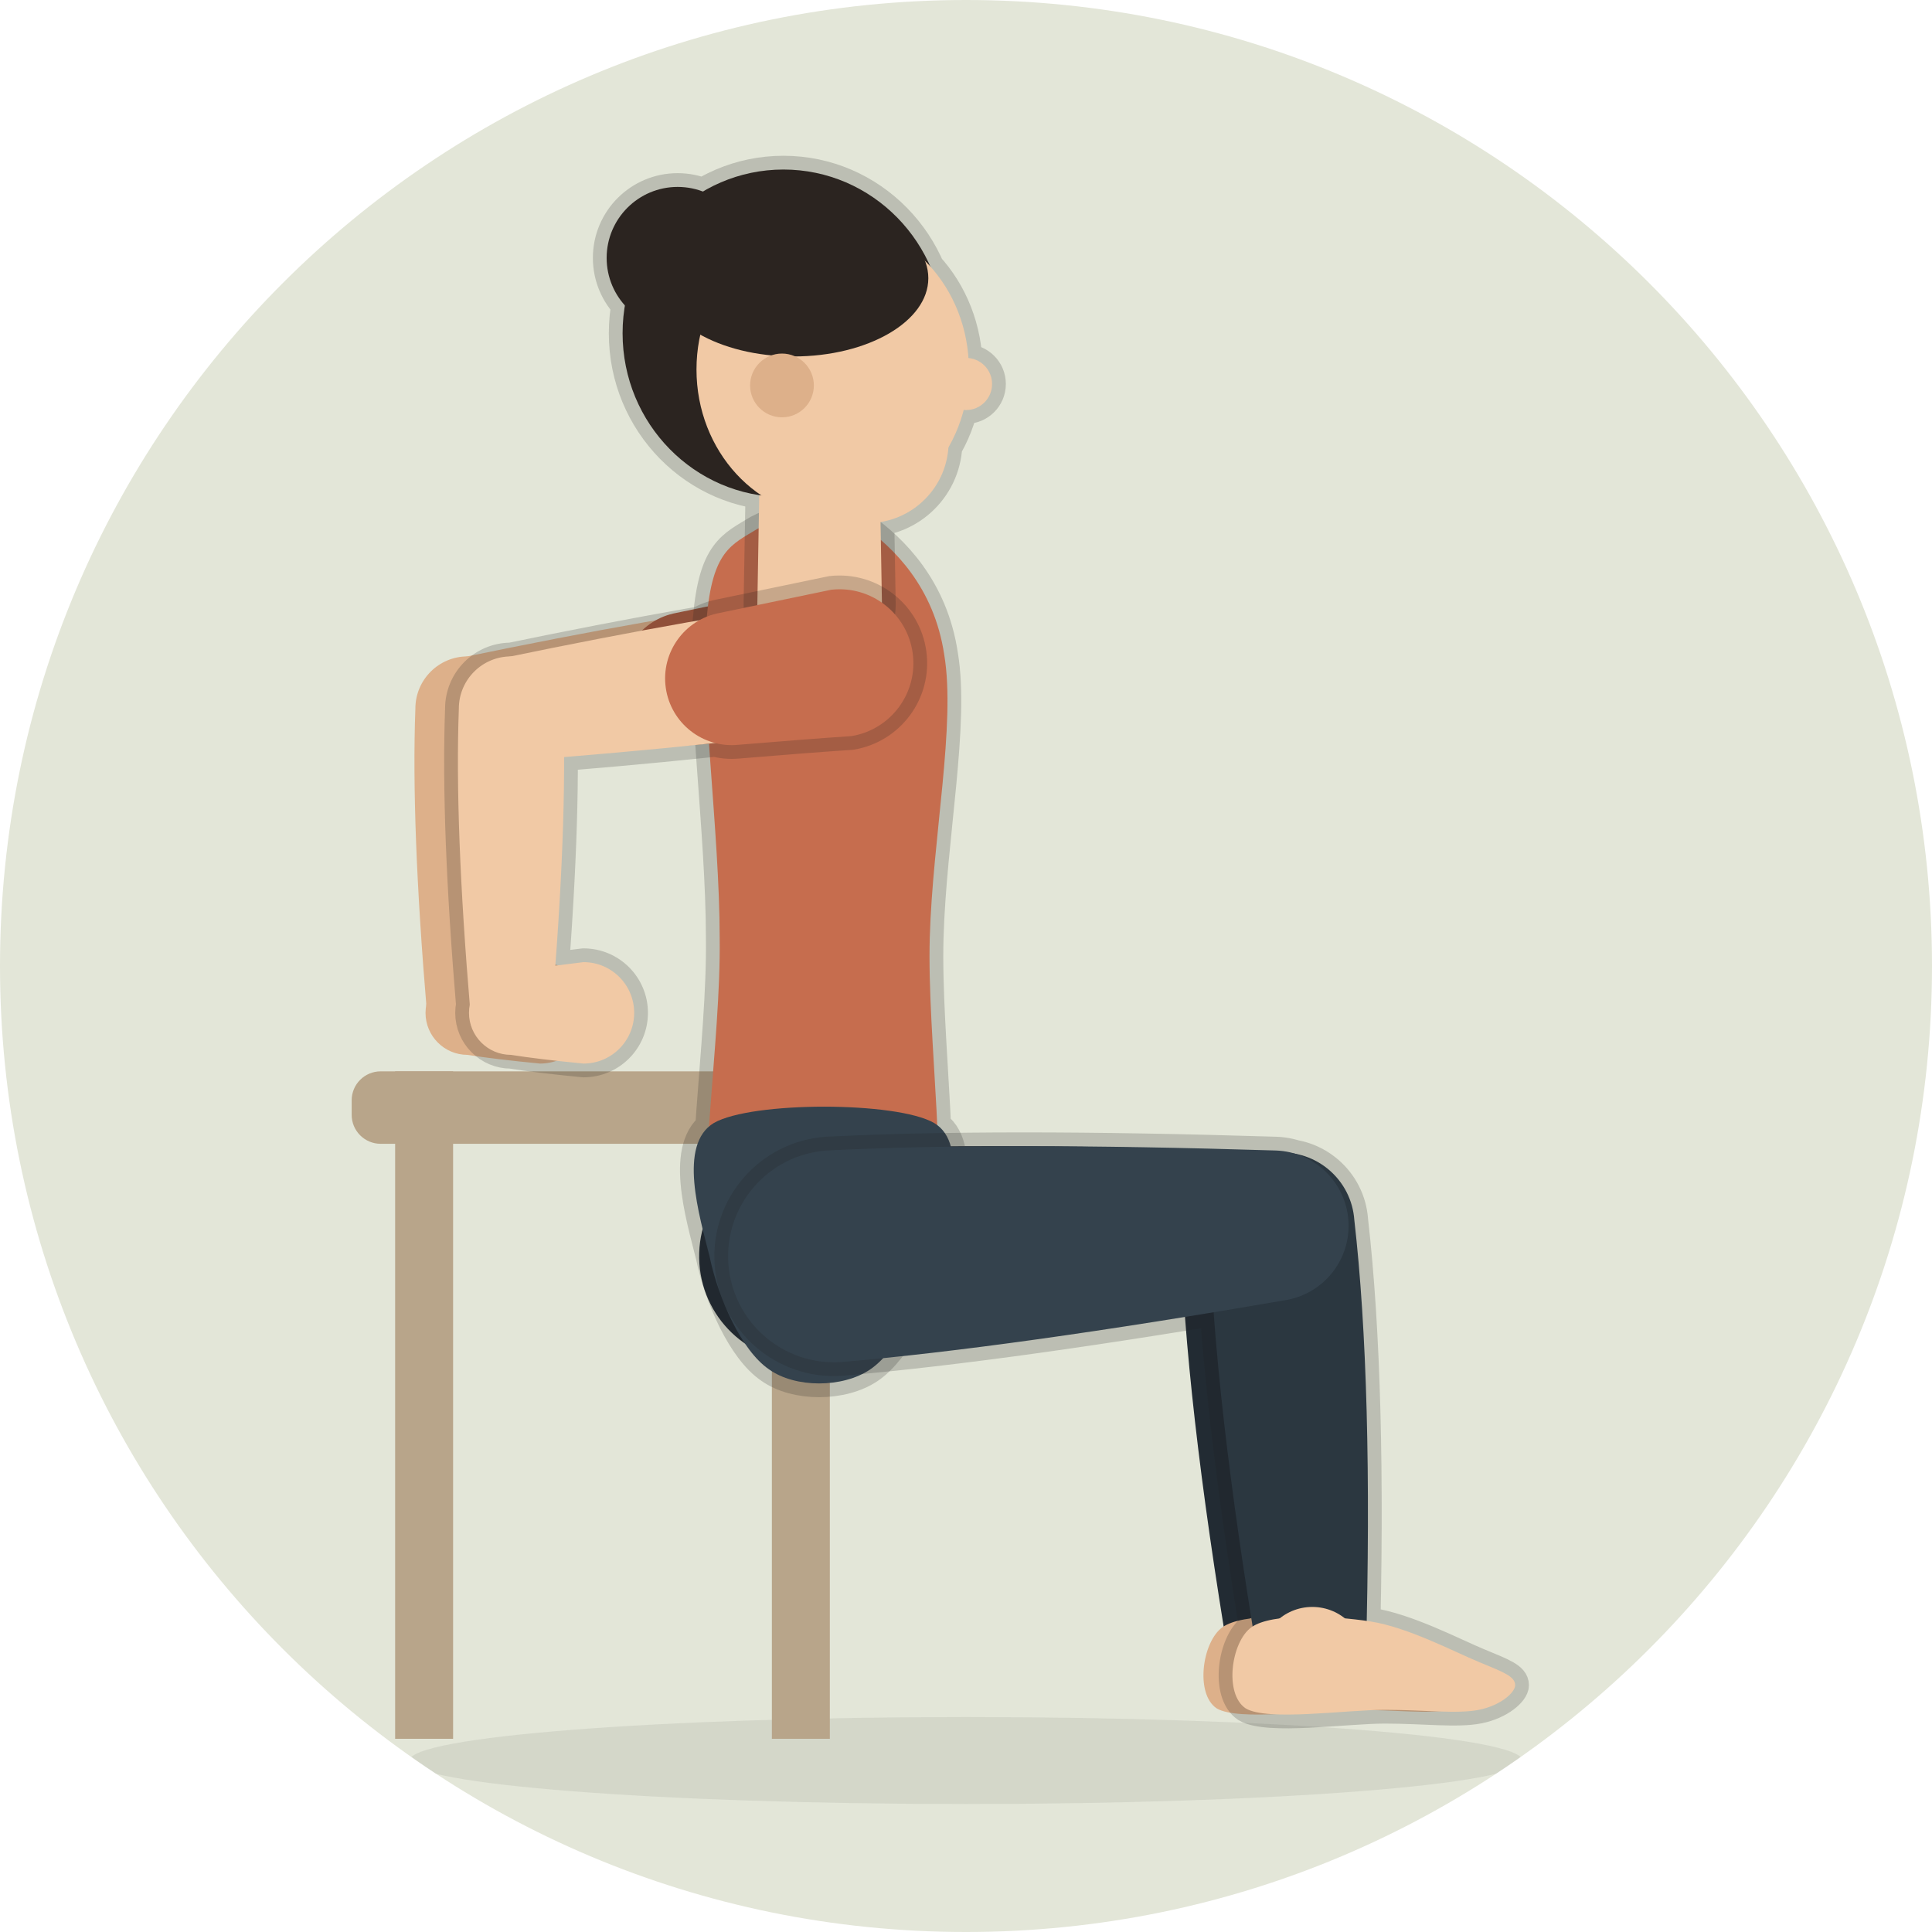
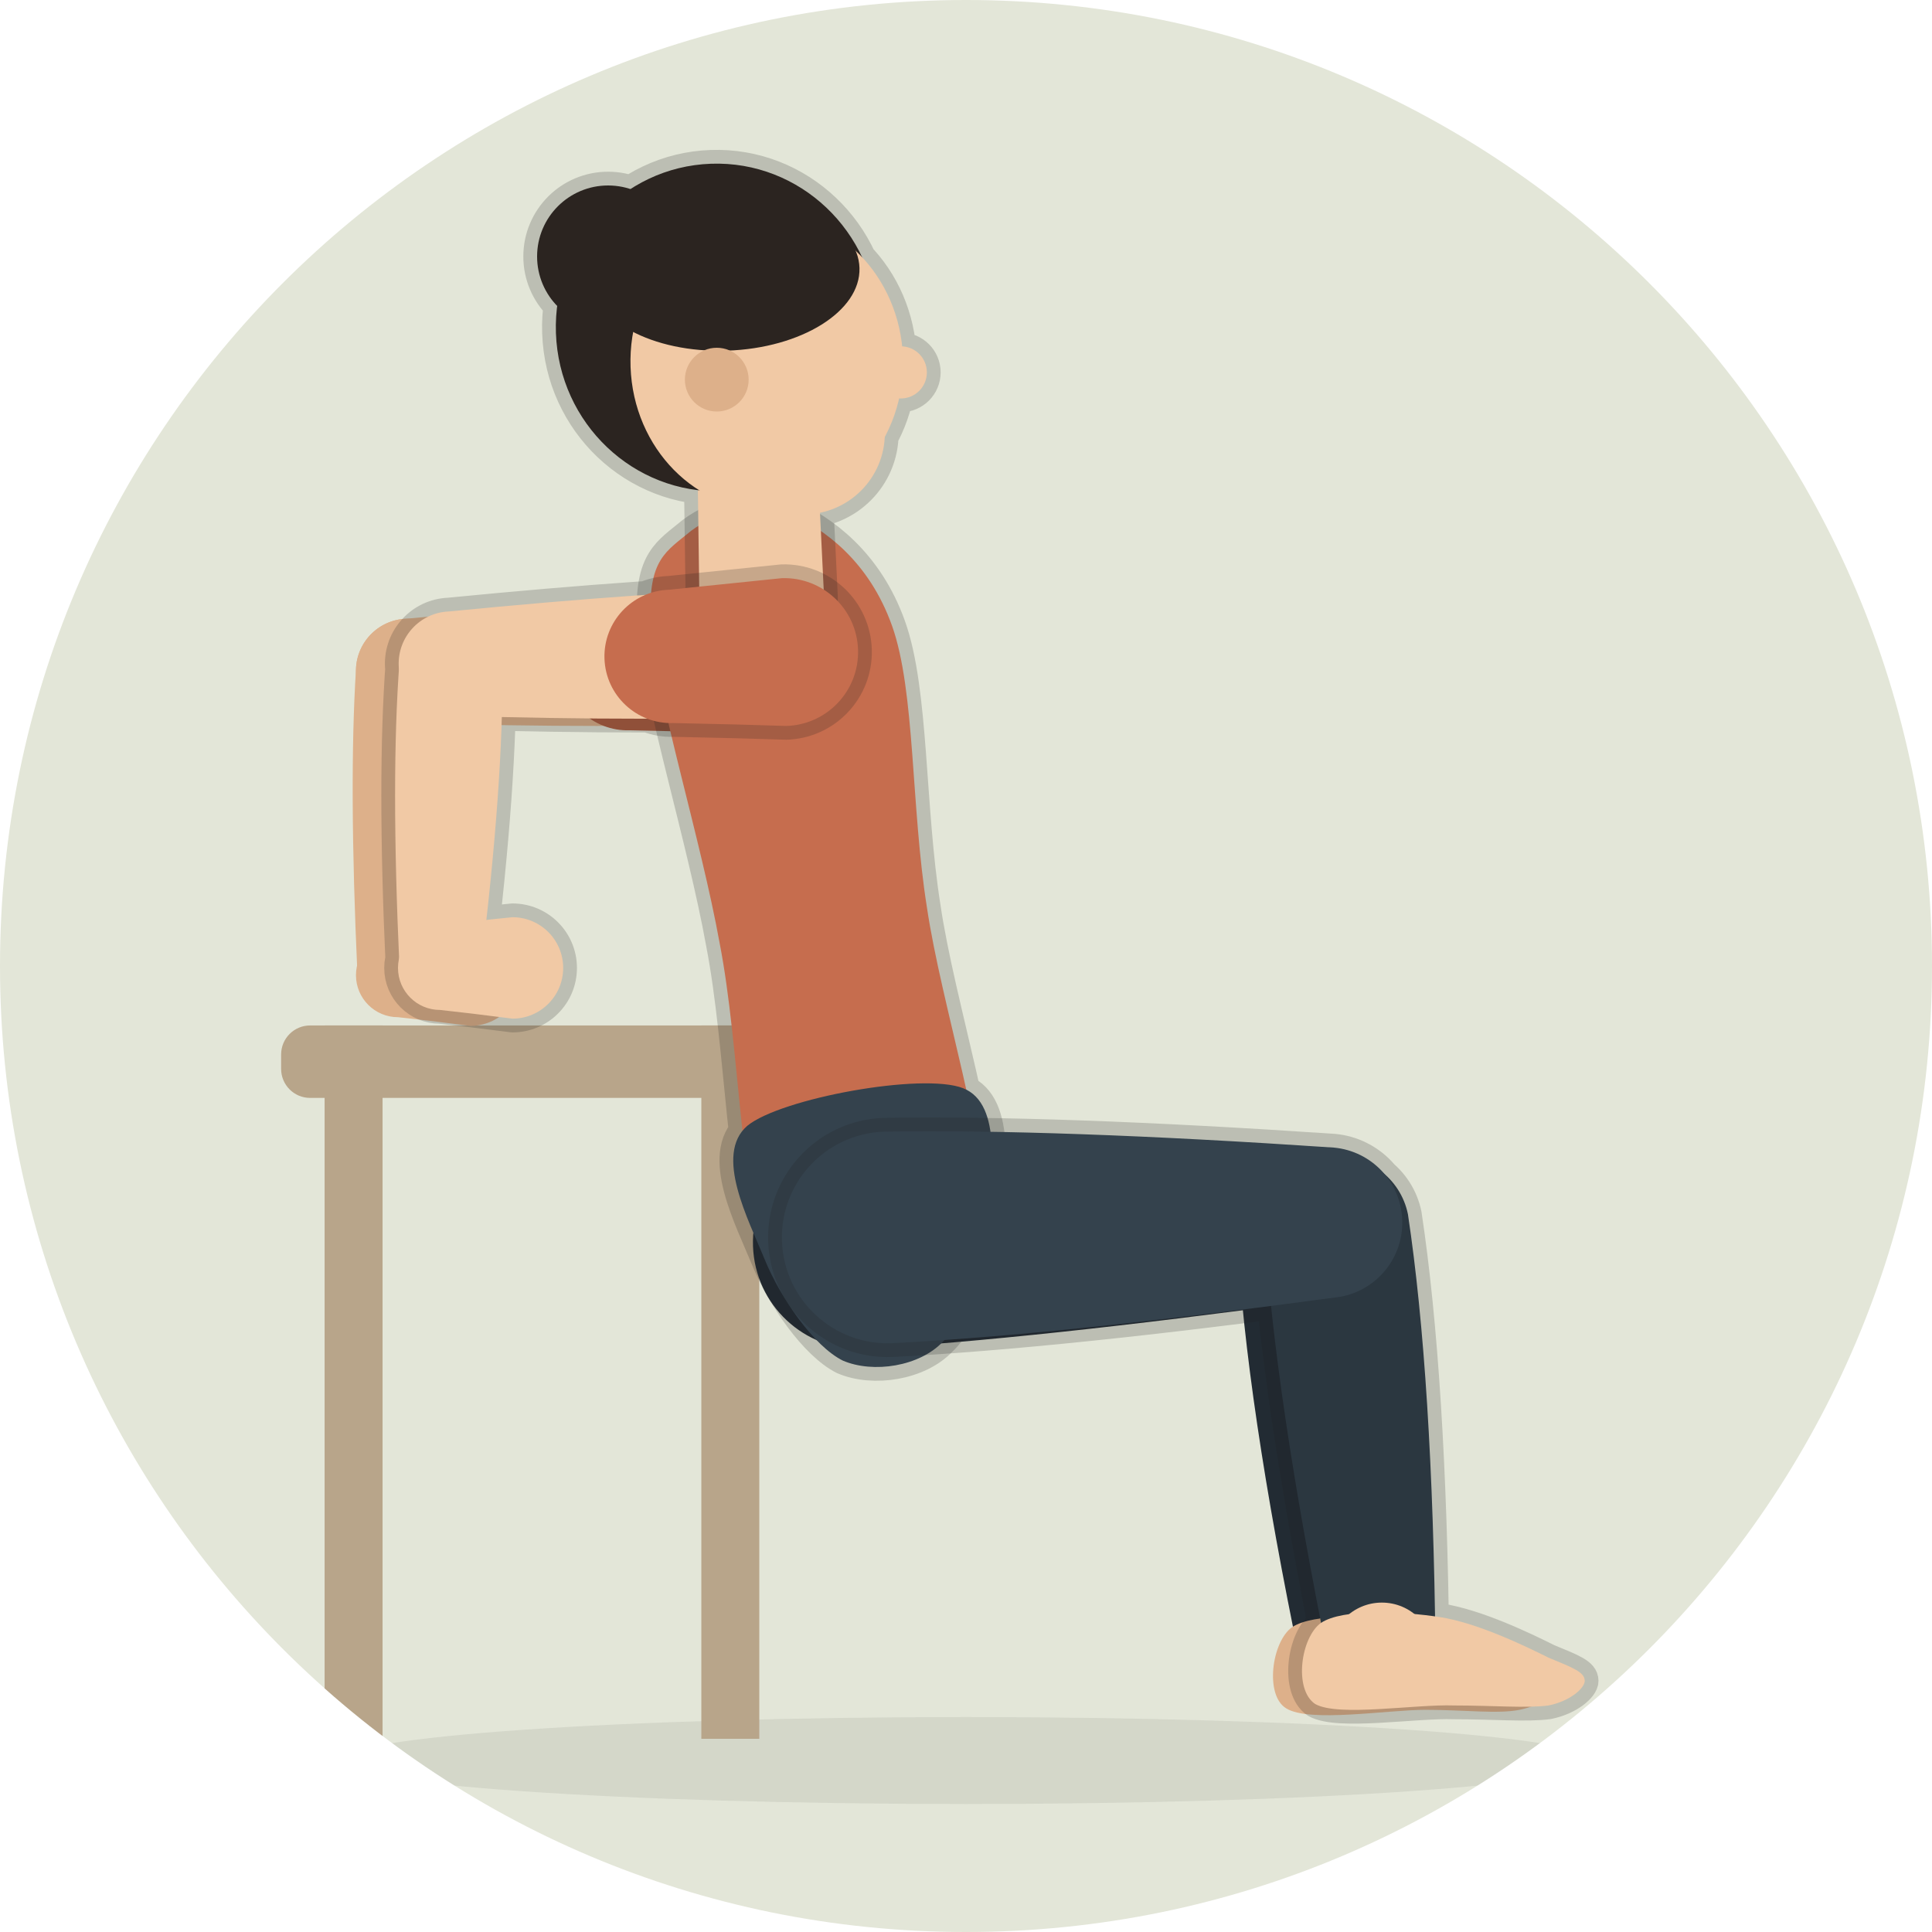
<svg xmlns="http://www.w3.org/2000/svg" viewBox="0 0 200 200" width="400" height="400" role="img" aria-label="Figure in profile supported on hands on a chair seat behind, hips off the seat, elbows bent and knees bent.">
  <circle cx="100" cy="100" r="100" fill="#E3E6D8" />
  <clipPath id="c1x26dha">
    <circle cx="100" cy="100" r="100" />
  </clipPath>
  <g clip-path="url(#c1x26dha)">
    <g transform="translate(100.0 180.0) scale(1.500)">
-       <ellipse cx="0" cy="1.5" rx="38.397" ry="3" fill="#20211F" opacity="0.08" />
+       <ellipse cx="0" cy="1.5" rx="43.219" ry="3" fill="#20211F" opacity="0.08" />
      <g fill="#B8A58A">
-         <rect x="-42.397" y="-46.063" width="36" height="5" rx="2" />
-         <rect x="-39.397" y="-46.063" width="4" height="46.063" />
-         <rect x="-13.397" y="-46.063" width="4" height="46.063" />
+         <rect x="-47.265" y="-49.23" width="36" height="5" rx="2" />
+         <rect x="-44.265" y="-49.23" width="4" height="49.23" />
+         <rect x="-18.265" y="-49.23" width="4" height="49.23" />
      </g>
      <g>
-         <path d="M-12.2 -78.6Q-20.9 -77.5 -34.9 -74.6A3.6 3.6 0 0 0 -33.9 -67.5Q-19.6 -68.6 -11.0 -69.9A4.4 4.4 0 0 0 -12.2 -78.6Z" fill="#DDB08A" />
-         <path d="M-12.3 -79.3Q-15.2 -78.7 -20.0 -77.7A4.6 4.6 0 0 0 -18.7 -68.6Q-13.9 -69.0 -10.9 -69.2A5.1 5.1 0 0 0 -12.3 -79.3Z" fill="#AD5C40" />
-         <path d="M-38.0 -71.1Q-38.3 -63.1 -37.2 -50.1A2.8 2.8 0 0 0 -31.6 -50.1Q-30.5 -63.1 -30.8 -71.1A3.6 3.6 0 0 0 -38.0 -71.1Z" fill="#DDB08A" />
-         <path d="M-34.4 -47.2Q-32.5 -46.9 -29.4 -46.6A3.5 3.5 0 0 0 -29.4 -53.6Q-32.5 -53.2 -34.4 -53.0A2.9 2.9 0 0 0 -34.4 -47.2Z" fill="#DDB08A" />
+         <path d="M-15.7 -78.9Q-24.4 -78.7 -38.6 -77.3A3.6 3.6 0 0 0 -38.4 -70.1Q-24.1 -69.7 -15.3 -70.1A4.4 4.4 0 0 0 -15.7 -78.9Z" fill="#DDB08A" />
+         <path d="M-15.7 -79.6Q-18.6 -79.3 -23.5 -78.8A4.6 4.6 0 0 0 -23.2 -69.6Q-18.3 -69.5 -15.3 -69.4A5.1 5.1 0 0 0 -15.7 -79.6Z" fill="#AD5C40" />
+         <path d="M-42.1 -73.8Q-42.6 -65.9 -42.0 -52.8A2.8 2.8 0 0 0 -36.4 -52.6Q-34.9 -65.6 -34.9 -73.6A3.6 3.6 0 0 0 -42.1 -73.8Z" fill="#DDB08A" />
+         <path d="M-39.2 -49.8Q-37.3 -49.6 -34.2 -49.2A3.5 3.5 0 0 0 -34.2 -56.2Q-37.3 -55.8 -39.2 -55.6A2.9 2.9 0 0 0 -39.2 -49.8Z" fill="#DDB08A" />
      </g>
      <g>
-         <path d="M14.8 -35.1Q15.1 -23.7 18.2 -5.2A3.7 3.7 0 0 0 25.6 -5.8Q26.1 -24.4 24.8 -35.8A5.0 5.0 0 0 0 14.8 -35.1Z" fill="#222B33" />
-         <path d="M-10.6 -26.0Q1.1 -27.0 20.2 -30.3A5.2 5.2 0 0 0 19.4 -40.6Q0.1 -41.2 -11.6 -40.6A7.3 7.3 0 0 0 -10.6 -26.0Z" fill="#222B33" />
-         <path d="M21.9 -1.9A3.6 3.6 0.0 1 0 21.9 -9.1A3.6 3.6 0.0 1 0 21.9 -1.9Z" fill="#DDB08A" />
-         <path d="M17.7 -7.7C16.3 -6.7 15.8 -3.1 17.3 -2.1C18.8 -1.2 24.2 -2.0 26.9 -2.0C29.6 -2.0 31.9 -1.7 33.4 -2.0C34.9 -2.3 35.9 -3.2 35.9 -3.7C35.9 -4.3 35.1 -4.6 33.4 -5.3C31.7 -6.0 28.5 -7.7 25.9 -8.1C23.3 -8.5 19.1 -8.7 17.7 -7.7Z" fill="#DDB08A" />
+         <path d="M18.7 -34.8Q19.3 -23.4 23.1 -5.1A3.7 3.7 0 0 0 30.4 -5.9Q30.3 -24.6 28.6 -35.9A5.0 5.0 0 0 0 18.7 -34.8Z" fill="#222B33" />
+         <path d="M-7.1 -26.9Q4.7 -27.6 23.8 -30.2A5.2 5.2 0 0 0 23.4 -40.5Q4.2 -41.8 -7.6 -41.6A7.3 7.3 0 0 0 -7.1 -26.9Z" fill="#222B33" />
+         <path d="M26.7 -1.9A3.6 3.6 0.0 1 0 26.7 -9.1A3.6 3.6 0.0 1 0 26.7 -1.9Z" fill="#DDB08A" />
+         <path d="M22.5 -7.7C21.1 -6.7 20.6 -3.0 22.1 -2.1C23.7 -1.1 29.1 -2.0 31.7 -2.0C34.4 -2.0 36.7 -1.7 38.2 -2.0C39.7 -2.3 40.7 -3.1 40.7 -3.7C40.7 -4.2 39.9 -4.6 38.2 -5.3C36.6 -6.0 33.4 -7.7 30.7 -8.1C28.1 -8.5 24.0 -8.7 22.5 -7.7Z" fill="#DDB08A" />
      </g>
      <g>
-         <path d="M-17.5 -33.3C-18.7 -38.0 -16.9 -47.9 -17.0 -55.3C-17.0 -62.6 -18.4 -72.6 -17.9 -77.3C-17.5 -82.0 -16.2 -82.4 -14.4 -83.5C-12.5 -84.5 -9.3 -85.1 -7.1 -83.7C-5.0 -82.2 -2.2 -79.5 -1.5 -74.8C-0.7 -70.0 -2.3 -62.2 -2.5 -55.3C-2.7 -48.3 -1.1 -38.0 -2.4 -33.3C-3.7 -28.5 -7.6 -26.8 -10.1 -26.8C-12.6 -26.8 -16.4 -28.5 -17.5 -33.3ZM-17.7 -33.3C-18.4 -36.1 -19.9 -41.0 -17.4 -42.5C-14.8 -44.0 -4.8 -44.0 -2.2 -42.5C0.3 -41.0 -1.4 -36.1 -2.1 -33.3C-2.9 -30.4 -4.7 -26.8 -6.6 -25.5C-8.5 -24.2 -11.8 -24.2 -13.6 -25.5C-15.5 -26.8 -17.1 -30.4 -17.7 -33.3Z" fill="#1E1F1D" stroke="#1E1F1D" stroke-width="1.9" stroke-linejoin="round" opacity="0.2" />
-         <path d="M-17.5 -33.3C-18.7 -38.0 -16.9 -47.9 -17.0 -55.3C-17.0 -62.6 -18.4 -72.6 -17.9 -77.3C-17.5 -82.0 -16.2 -82.4 -14.4 -83.5C-12.5 -84.5 -9.3 -85.1 -7.1 -83.7C-5.0 -82.2 -2.2 -79.5 -1.5 -74.8C-0.7 -70.0 -2.3 -62.2 -2.5 -55.3C-2.7 -48.3 -1.1 -38.0 -2.4 -33.3C-3.7 -28.5 -7.6 -26.8 -10.1 -26.8C-12.6 -26.8 -16.4 -28.5 -17.5 -33.3Z" fill="#C66D4E" />
-         <path d="M-17.7 -33.3C-18.4 -36.1 -19.9 -41.0 -17.4 -42.5C-14.8 -44.0 -4.8 -44.0 -2.2 -42.5C0.3 -41.0 -1.4 -36.1 -2.1 -33.3C-2.9 -30.4 -4.7 -26.8 -6.6 -25.5C-8.5 -24.2 -11.8 -24.2 -13.6 -25.5C-15.5 -26.8 -17.1 -30.4 -17.7 -33.3Z" fill="#34424D" />
+         <path d="M-13.7 -33.1C-15.6 -37.6 -15.6 -47.7 -17.0 -54.9C-18.3 -62.1 -21.3 -71.7 -21.7 -76.4C-22.1 -81.1 -20.9 -81.8 -19.3 -83.1C-17.7 -84.5 -14.5 -85.6 -12.2 -84.6C-9.8 -83.5 -6.7 -81.3 -5.1 -76.8C-3.5 -72.3 -3.8 -64.3 -2.7 -57.4C-1.7 -50.6 1.6 -40.7 1.2 -35.8C0.8 -30.9 -2.8 -28.5 -5.3 -28.0C-7.7 -27.6 -11.7 -28.7 -13.7 -33.1ZM-13.9 -33.1C-15.0 -35.8 -17.4 -40.3 -15.1 -42.3C-12.8 -44.2 -3.0 -46.0 -0.2 -44.9C2.6 -43.8 1.7 -38.7 1.5 -35.8C1.3 -32.9 0.1 -29.0 -1.6 -27.4C-3.2 -25.7 -6.4 -25.2 -8.5 -26.1C-10.5 -27.1 -12.8 -30.4 -13.9 -33.1Z" fill="#1E1F1D" stroke="#1E1F1D" stroke-width="1.9" stroke-linejoin="round" opacity="0.2" />
+         <path d="M-13.7 -33.1C-15.6 -37.6 -15.6 -47.7 -17.0 -54.9C-18.3 -62.1 -21.3 -71.7 -21.7 -76.4C-22.1 -81.1 -20.9 -81.8 -19.3 -83.1C-17.7 -84.5 -14.5 -85.6 -12.2 -84.6C-9.8 -83.5 -6.7 -81.3 -5.1 -76.8C-3.5 -72.3 -3.8 -64.3 -2.7 -57.4C-1.7 -50.6 1.6 -40.7 1.2 -35.8C0.8 -30.9 -2.8 -28.5 -5.3 -28.0C-7.7 -27.6 -11.7 -28.7 -13.7 -33.1Z" fill="#C66D4E" />
+         <path d="M-13.9 -33.1C-15.0 -35.8 -17.4 -40.3 -15.1 -42.3C-12.8 -44.2 -3.0 -46.0 -0.2 -44.9C2.6 -43.8 1.7 -38.7 1.5 -35.8C1.3 -32.9 0.1 -29.0 -1.6 -27.4C-3.2 -25.7 -6.4 -25.2 -8.5 -26.1C-10.5 -27.1 -12.8 -30.4 -13.9 -33.1Z" fill="#34424D" />
      </g>
      <g>
-         <path d="M-5.8 -78.3Q-5.9 -84.5 -6.1 -94.8A4.0 4.0 0 0 0 -14.1 -94.8Q-14.3 -84.5 -14.4 -78.3A4.3 4.3 0 0 0 -5.8 -78.3ZM-19.9 -97.3A4.9 4.9 0.0 1 0 -19.9 -107.1A4.9 4.9 0.0 1 0 -19.9 -97.3ZM-12.6 -85.7A11.1 11.3 0.0 1 0 -12.6 -108.3A11.1 11.3 0.0 1 0 -12.6 -85.7ZM-9.2 -84.3A9.4 10.2 0.0 1 0 -9.2 -104.7A9.4 10.2 0.0 1 0 -9.2 -84.3ZM-6.8 -83.9A5.6 5.6 0.0 1 0 -6.8 -95.1A5.6 5.6 0.0 1 0 -6.8 -83.9ZM-0.0 -91.7A1.8 1.8 0.0 1 0 -0.0 -95.3A1.8 1.8 0.0 1 0 -0.0 -91.7ZM-11.9 -95.4A9.3 5.4 0.0 1 0 -11.9 -106.2A9.3 5.4 0.0 1 0 -11.9 -95.4ZM-12.7 -91.2A2.2 2.2 0.0 1 0 -12.7 -95.6A2.2 2.2 0.0 1 0 -12.7 -91.2Z" fill="#1E1F1D" stroke="#1E1F1D" stroke-width="1.9" stroke-linejoin="round" opacity="0.2" />
-         <path d="M-5.8 -78.3Q-5.9 -84.5 -6.1 -94.8A4.0 4.0 0 0 0 -14.1 -94.8Q-14.3 -84.5 -14.4 -78.3A4.3 4.3 0 0 0 -5.8 -78.3Z" fill="#F1C9A5" />
-         <path d="M-19.9 -97.3A4.9 4.9 0.0 1 0 -19.9 -107.1A4.9 4.9 0.0 1 0 -19.9 -97.3Z" fill="#2B2420" />
-         <path d="M-12.6 -85.7A11.1 11.3 0.0 1 0 -12.6 -108.3A11.1 11.3 0.0 1 0 -12.6 -85.7Z" fill="#2B2420" />
-         <path d="M-9.2 -84.3A9.4 10.2 0.0 1 0 -9.2 -104.7A9.4 10.2 0.0 1 0 -9.2 -84.3Z" fill="#F1C9A5" />
-         <path d="M-6.8 -83.9A5.6 5.6 0.0 1 0 -6.8 -95.1A5.6 5.6 0.0 1 0 -6.8 -83.9Z" fill="#F1C9A5" />
-         <path d="M-0.0 -91.7A1.8 1.8 0.0 1 0 -0.0 -95.3A1.8 1.8 0.0 1 0 -0.0 -91.7Z" fill="#F1C9A5" />
-         <path d="M-11.9 -95.4A9.3 5.4 0.0 1 0 -11.9 -106.2A9.3 5.4 0.0 1 0 -11.9 -95.4Z" fill="#2B2420" />
-         <path d="M-12.7 -91.2A2.2 2.2 0.0 1 0 -12.7 -95.6A2.2 2.2 0.0 1 0 -12.7 -91.2Z" fill="#DDB08A" />
+         <path d="M-9.8 -78.9Q-10.1 -85.2 -10.6 -95.4A4.0 4.0 0 0 0 -18.6 -95.1Q-18.5 -84.9 -18.4 -78.6A4.3 4.3 0 0 0 -9.8 -78.9ZM-24.7 -97.4A4.9 4.9 0.0 1 0 -24.7 -107.2A4.9 4.9 0.0 1 0 -24.7 -97.4ZM-16.8 -86.1A11.1 11.3 -2.0 1 0 -17.6 -108.7A11.1 11.3 -2.0 1 0 -16.8 -86.1ZM-13.4 -84.8A9.4 10.2 -2.0 1 0 -14.1 -105.2A9.4 10.2 -2.0 1 0 -13.4 -84.8ZM-11.2 -84.5A5.6 5.6 0.0 1 0 -11.2 -95.7A5.6 5.6 0.0 1 0 -11.2 -84.5ZM-4.5 -92.5A1.8 1.8 0.0 1 0 -4.5 -96.1A1.8 1.8 0.0 1 0 -4.5 -92.5ZM-16.5 -95.8A9.3 5.4 -2.0 1 0 -16.8 -106.6A9.3 5.4 -2.0 1 0 -16.5 -95.8ZM-17.2 -91.6A2.2 2.2 0.0 1 0 -17.2 -96.0A2.2 2.2 0.0 1 0 -17.2 -91.6Z" fill="#1E1F1D" stroke="#1E1F1D" stroke-width="1.9" stroke-linejoin="round" opacity="0.2" />
+         <path d="M-9.8 -78.9Q-10.1 -85.2 -10.6 -95.4A4.0 4.0 0 0 0 -18.6 -95.1Q-18.5 -84.9 -18.4 -78.6A4.3 4.3 0 0 0 -9.8 -78.9Z" fill="#F1C9A5" />
+         <path d="M-24.7 -97.4A4.9 4.9 0.0 1 0 -24.7 -107.2A4.9 4.9 0.0 1 0 -24.7 -97.4Z" fill="#2B2420" />
+         <path d="M-16.8 -86.1A11.1 11.3 -2.0 1 0 -17.6 -108.7A11.1 11.3 -2.0 1 0 -16.8 -86.1Z" fill="#2B2420" />
+         <path d="M-13.4 -84.8A9.4 10.2 -2.0 1 0 -14.1 -105.2A9.4 10.2 -2.0 1 0 -13.4 -84.8Z" fill="#F1C9A5" />
+         <path d="M-11.2 -84.5A5.6 5.6 0.0 1 0 -11.2 -95.7A5.6 5.6 0.0 1 0 -11.2 -84.5Z" fill="#F1C9A5" />
+         <path d="M-4.5 -92.5A1.8 1.8 0.0 1 0 -4.5 -96.1A1.8 1.8 0.0 1 0 -4.5 -92.5Z" fill="#F1C9A5" />
+         <path d="M-16.5 -95.8A9.3 5.4 -2.0 1 0 -16.8 -106.6A9.3 5.4 -2.0 1 0 -16.5 -95.8Z" fill="#2B2420" />
+         <path d="M-17.2 -91.6A2.2 2.2 0.0 1 0 -17.2 -96.0A2.2 2.2 0.0 1 0 -17.2 -91.6Z" fill="#DDB08A" />
      </g>
      <g>
-         <path d="M16.8 -35.1Q17.1 -23.7 20.2 -5.2A3.7 3.7 0 0 0 27.6 -5.8Q28.1 -24.4 26.8 -35.8A5.0 5.0 0 0 0 16.8 -35.1ZM-8.6 -26.0Q3.1 -27.0 22.2 -30.3A5.2 5.2 0 0 0 21.4 -40.6Q2.1 -41.2 -9.6 -40.6A7.3 7.3 0 0 0 -8.6 -26.0ZM23.9 -1.9A3.6 3.6 0.0 1 0 23.9 -9.1A3.6 3.6 0.0 1 0 23.9 -1.9ZM19.7 -7.7C18.3 -6.7 17.8 -3.1 19.3 -2.1C20.8 -1.2 26.2 -2.0 28.9 -2.0C31.6 -2.0 33.9 -1.7 35.4 -2.0C36.9 -2.3 37.9 -3.2 37.9 -3.7C37.9 -4.3 37.1 -4.6 35.4 -5.3C33.7 -6.0 30.5 -7.7 27.9 -8.1C25.3 -8.5 21.1 -8.7 19.7 -7.7Z" fill="#1E1F1D" stroke="#1E1F1D" stroke-width="1.9" stroke-linejoin="round" opacity="0.2" />
-         <path d="M16.8 -35.1Q17.1 -23.7 20.2 -5.2A3.7 3.7 0 0 0 27.6 -5.8Q28.1 -24.4 26.8 -35.8A5.0 5.0 0 0 0 16.8 -35.1Z" fill="#2B3740" />
-         <path d="M-8.6 -26.0Q3.1 -27.0 22.2 -30.3A5.2 5.2 0 0 0 21.4 -40.6Q2.1 -41.2 -9.6 -40.6A7.3 7.3 0 0 0 -8.6 -26.0Z" fill="#34424D" />
-         <path d="M23.9 -1.9A3.6 3.6 0.0 1 0 23.9 -9.1A3.6 3.6 0.0 1 0 23.9 -1.9Z" fill="#F1C9A5" />
-         <path d="M19.7 -7.7C18.3 -6.7 17.8 -3.1 19.3 -2.1C20.8 -1.2 26.2 -2.0 28.9 -2.0C31.6 -2.0 33.9 -1.7 35.4 -2.0C36.9 -2.3 37.9 -3.2 37.9 -3.7C37.9 -4.3 37.1 -4.6 35.4 -5.3C33.7 -6.0 30.5 -7.7 27.9 -8.1C25.3 -8.5 21.1 -8.7 19.7 -7.7Z" fill="#F1C9A5" />
+         <path d="M20.6 -35.2Q21.3 -23.8 25.0 -5.5A3.7 3.7 0 0 0 32.4 -6.2Q32.2 -24.9 30.5 -36.2A5.0 5.0 0 0 0 20.6 -35.2ZM-5.1 -27.3Q6.6 -27.9 25.8 -30.5A5.2 5.2 0 0 0 25.4 -40.8Q6.1 -42.1 -5.7 -41.9A7.3 7.3 0 0 0 -5.1 -27.3ZM28.7 -2.2A3.6 3.6 0.0 1 0 28.7 -9.4A3.6 3.6 0.0 1 0 28.7 -2.2ZM24.5 -8.0C23.1 -7.0 22.6 -3.4 24.1 -2.4C25.7 -1.5 31.0 -2.4 33.7 -2.3C36.4 -2.3 38.7 -2.1 40.2 -2.3C41.7 -2.6 42.7 -3.5 42.7 -4.0C42.7 -4.6 41.9 -4.9 40.2 -5.6C38.6 -6.4 35.3 -8.0 32.7 -8.4C30.1 -8.8 26.0 -9.0 24.5 -8.0Z" fill="#1E1F1D" stroke="#1E1F1D" stroke-width="1.9" stroke-linejoin="round" opacity="0.2" />
+         <path d="M20.6 -35.2Q21.3 -23.8 25.0 -5.5A3.7 3.7 0 0 0 32.4 -6.2Q32.2 -24.9 30.5 -36.2A5.0 5.0 0 0 0 20.6 -35.2Z" fill="#2B3740" />
+         <path d="M-5.1 -27.3Q6.6 -27.9 25.8 -30.5A5.2 5.2 0 0 0 25.4 -40.8Q6.1 -42.1 -5.7 -41.9A7.3 7.3 0 0 0 -5.1 -27.3Z" fill="#34424D" />
+         <path d="M28.7 -2.2A3.6 3.6 0.0 1 0 28.7 -9.4A3.6 3.6 0.0 1 0 28.7 -2.2Z" fill="#F1C9A5" />
+         <path d="M24.5 -8.0C23.1 -7.0 22.6 -3.4 24.1 -2.4C25.7 -1.5 31.0 -2.4 33.7 -2.3C36.4 -2.3 38.7 -2.1 40.2 -2.3C41.7 -2.6 42.7 -3.5 42.7 -4.0C42.7 -4.6 41.9 -4.9 40.2 -5.6C38.6 -6.4 35.3 -8.0 32.7 -8.4C30.1 -8.8 26.0 -9.0 24.5 -8.0Z" fill="#F1C9A5" />
      </g>
      <g>
-         <path d="M-9.2 -78.6Q-17.9 -77.5 -31.9 -74.6A3.6 3.6 0 0 0 -30.9 -67.5Q-16.6 -68.6 -8.0 -69.9A4.4 4.4 0 0 0 -9.2 -78.6ZM-9.3 -79.3Q-12.2 -78.7 -17.0 -77.7A4.6 4.6 0 0 0 -15.7 -68.6Q-10.9 -69.0 -7.9 -69.2A5.1 5.1 0 0 0 -9.3 -79.3ZM-35.0 -71.1Q-35.3 -63.1 -34.2 -50.1A2.8 2.8 0 0 0 -28.6 -50.1Q-27.5 -63.1 -27.8 -71.1A3.6 3.6 0 0 0 -35.0 -71.1ZM-31.4 -47.2Q-29.5 -46.9 -26.4 -46.6A3.5 3.5 0 0 0 -26.4 -53.6Q-29.5 -53.2 -31.4 -53.0A2.9 2.9 0 0 0 -31.4 -47.2Z" fill="#1E1F1D" stroke="#1E1F1D" stroke-width="1.9" stroke-linejoin="round" opacity="0.2" />
-         <path d="M-9.2 -78.6Q-17.9 -77.5 -31.9 -74.6A3.6 3.6 0 0 0 -30.9 -67.5Q-16.6 -68.6 -8.0 -69.9A4.4 4.4 0 0 0 -9.2 -78.6Z" fill="#F1C9A5" />
-         <path d="M-9.3 -79.3Q-12.2 -78.7 -17.0 -77.7A4.6 4.6 0 0 0 -15.7 -68.6Q-10.9 -69.0 -7.9 -69.2A5.1 5.1 0 0 0 -9.3 -79.3Z" fill="#C66D4E" />
-         <path d="M-35.0 -71.1Q-35.3 -63.1 -34.2 -50.1A2.8 2.8 0 0 0 -28.6 -50.1Q-27.5 -63.1 -27.8 -71.1A3.6 3.6 0 0 0 -35.0 -71.1Z" fill="#F1C9A5" />
-         <path d="M-31.4 -47.2Q-29.5 -46.9 -26.4 -46.6A3.5 3.5 0 0 0 -26.4 -53.6Q-29.5 -53.2 -31.4 -53.0A2.9 2.9 0 0 0 -31.4 -47.2Z" fill="#F1C9A5" />
+         <path d="M-12.7 -79.4Q-21.4 -79.2 -35.7 -77.8A3.6 3.6 0 0 0 -35.4 -70.6Q-21.1 -70.2 -12.4 -70.6A4.4 4.4 0 0 0 -12.7 -79.4ZM-12.7 -80.1Q-15.7 -79.8 -20.5 -79.3A4.6 4.6 0 0 0 -20.2 -70.1Q-15.3 -70.0 -12.4 -69.9A5.1 5.1 0 0 0 -12.7 -80.1ZM-39.1 -74.3Q-39.7 -66.4 -39.1 -53.3A2.8 2.8 0 0 0 -33.5 -53.1Q-31.9 -66.1 -32.0 -74.1A3.6 3.6 0 0 0 -39.1 -74.3ZM-36.3 -50.3Q-34.4 -50.1 -31.3 -49.7A3.5 3.5 0 0 0 -31.3 -56.7Q-34.4 -56.4 -36.3 -56.1A2.9 2.9 0 0 0 -36.3 -50.3Z" fill="#1E1F1D" stroke="#1E1F1D" stroke-width="1.9" stroke-linejoin="round" opacity="0.2" />
+         <path d="M-12.7 -79.4Q-21.4 -79.2 -35.7 -77.8A3.6 3.6 0 0 0 -35.4 -70.6Q-21.1 -70.2 -12.4 -70.6A4.4 4.4 0 0 0 -12.7 -79.4Z" fill="#F1C9A5" />
+         <path d="M-12.7 -80.1Q-15.7 -79.8 -20.5 -79.3A4.6 4.6 0 0 0 -20.2 -70.1Q-15.3 -70.0 -12.4 -69.9A5.1 5.1 0 0 0 -12.7 -80.1Z" fill="#C66D4E" />
+         <path d="M-39.1 -74.3Q-39.7 -66.4 -39.1 -53.3A2.8 2.8 0 0 0 -33.5 -53.1Q-31.9 -66.1 -32.0 -74.1A3.6 3.6 0 0 0 -39.1 -74.3Z" fill="#F1C9A5" />
+         <path d="M-36.3 -50.3Q-34.4 -50.1 -31.3 -49.7A3.5 3.5 0 0 0 -31.3 -56.7Q-34.4 -56.4 -36.3 -56.1A2.9 2.9 0 0 0 -36.3 -50.3Z" fill="#F1C9A5" />
      </g>
    </g>
  </g>
</svg>
